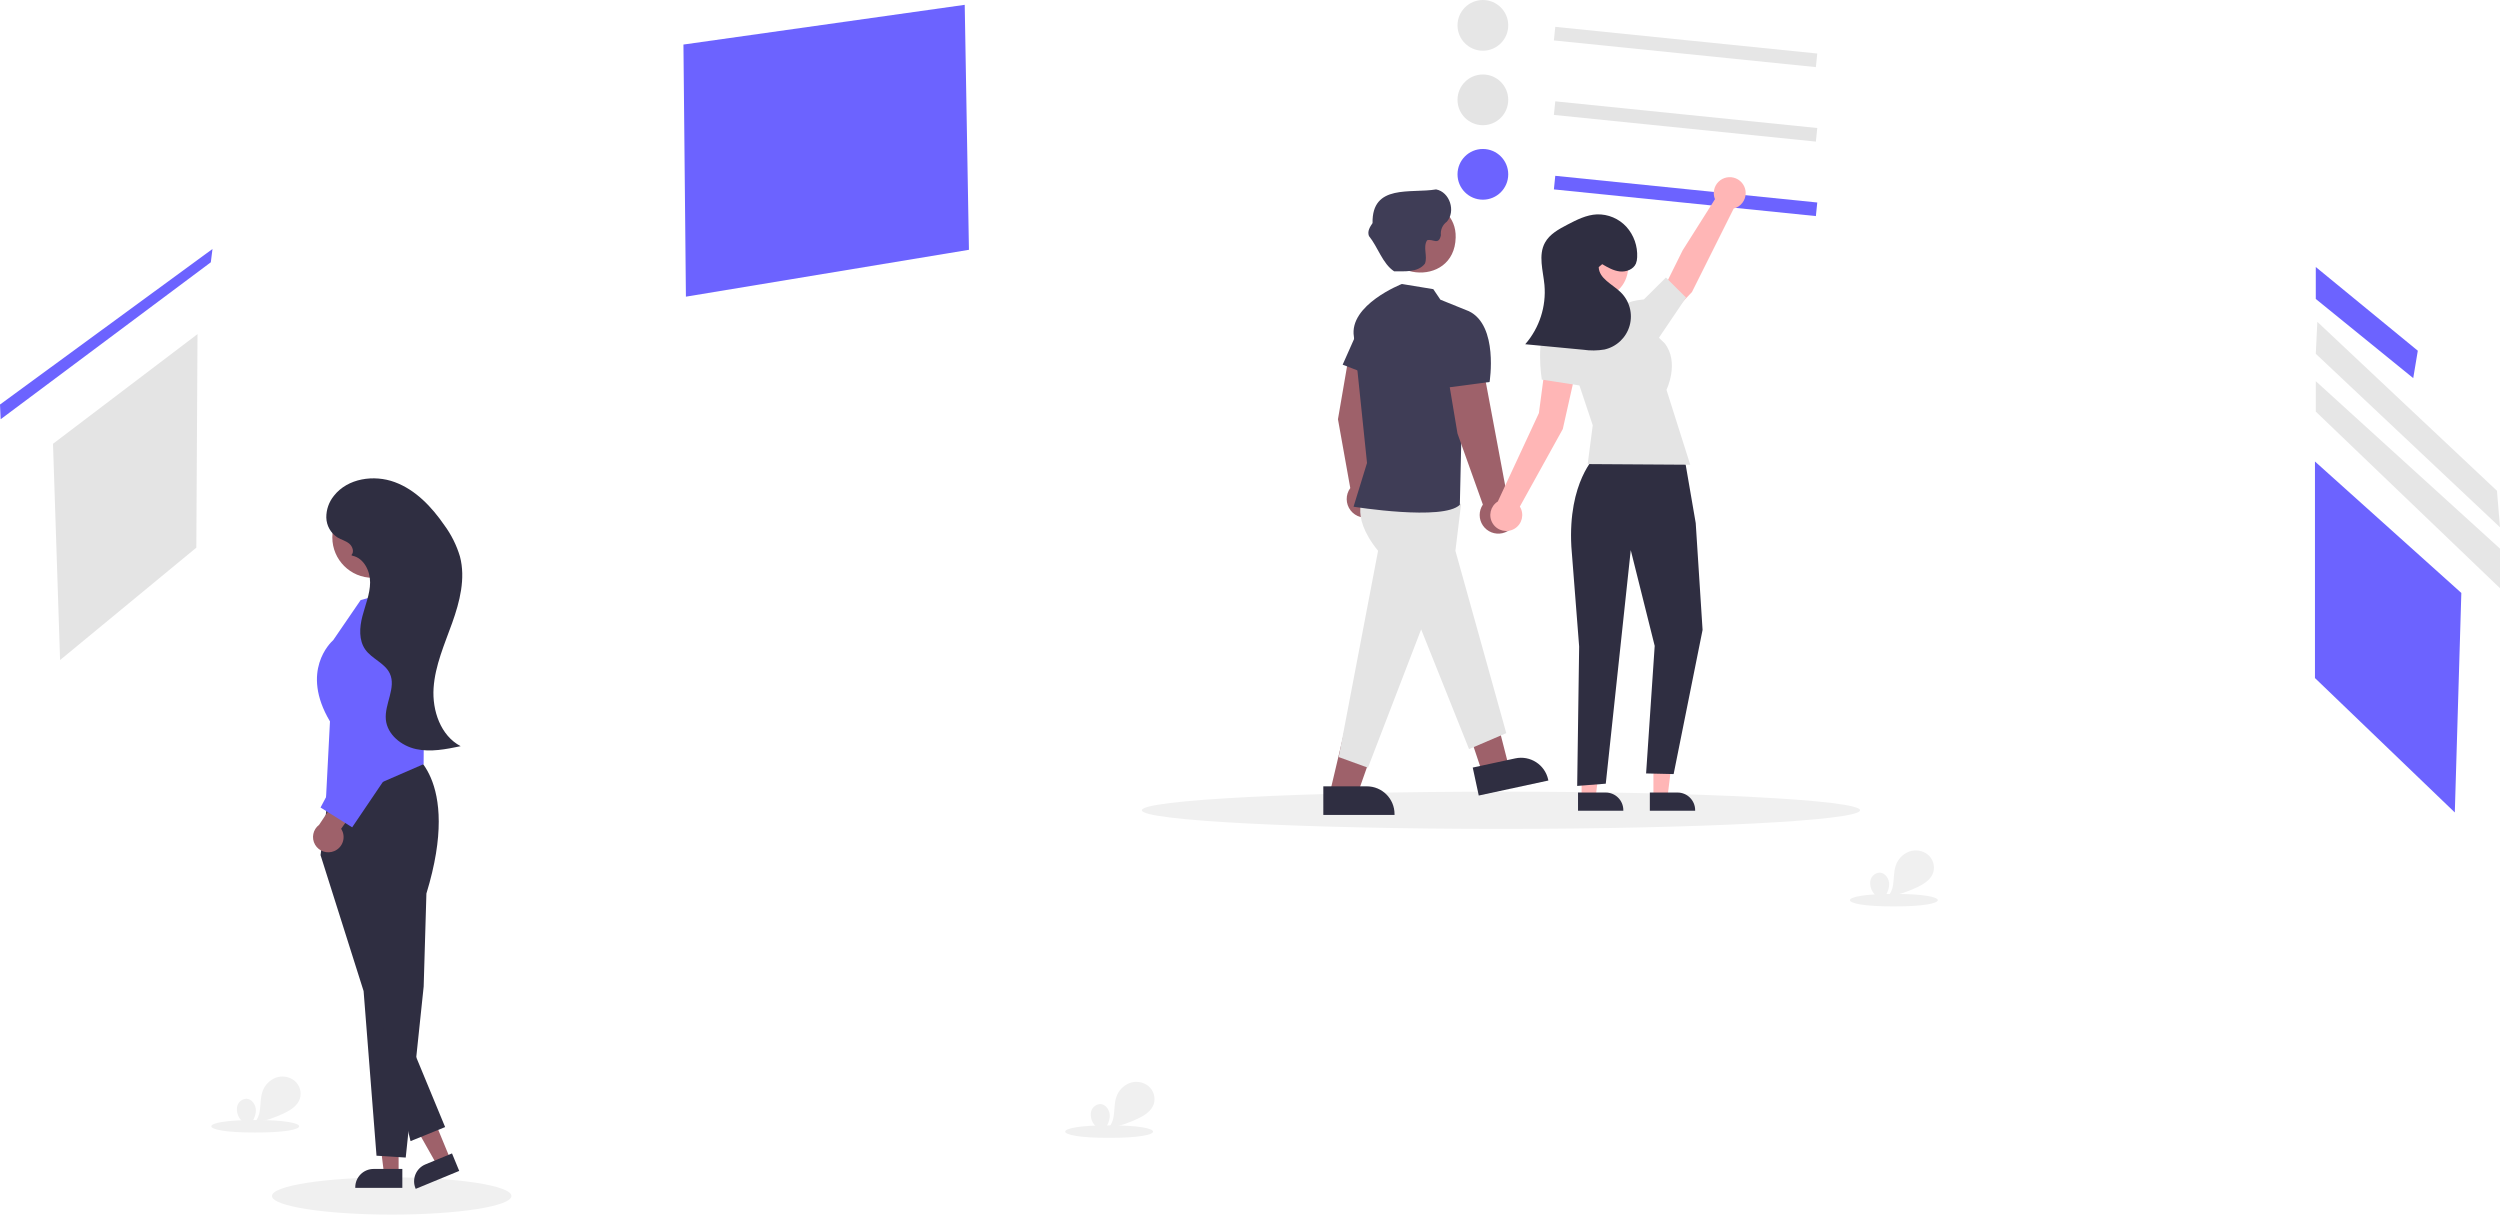
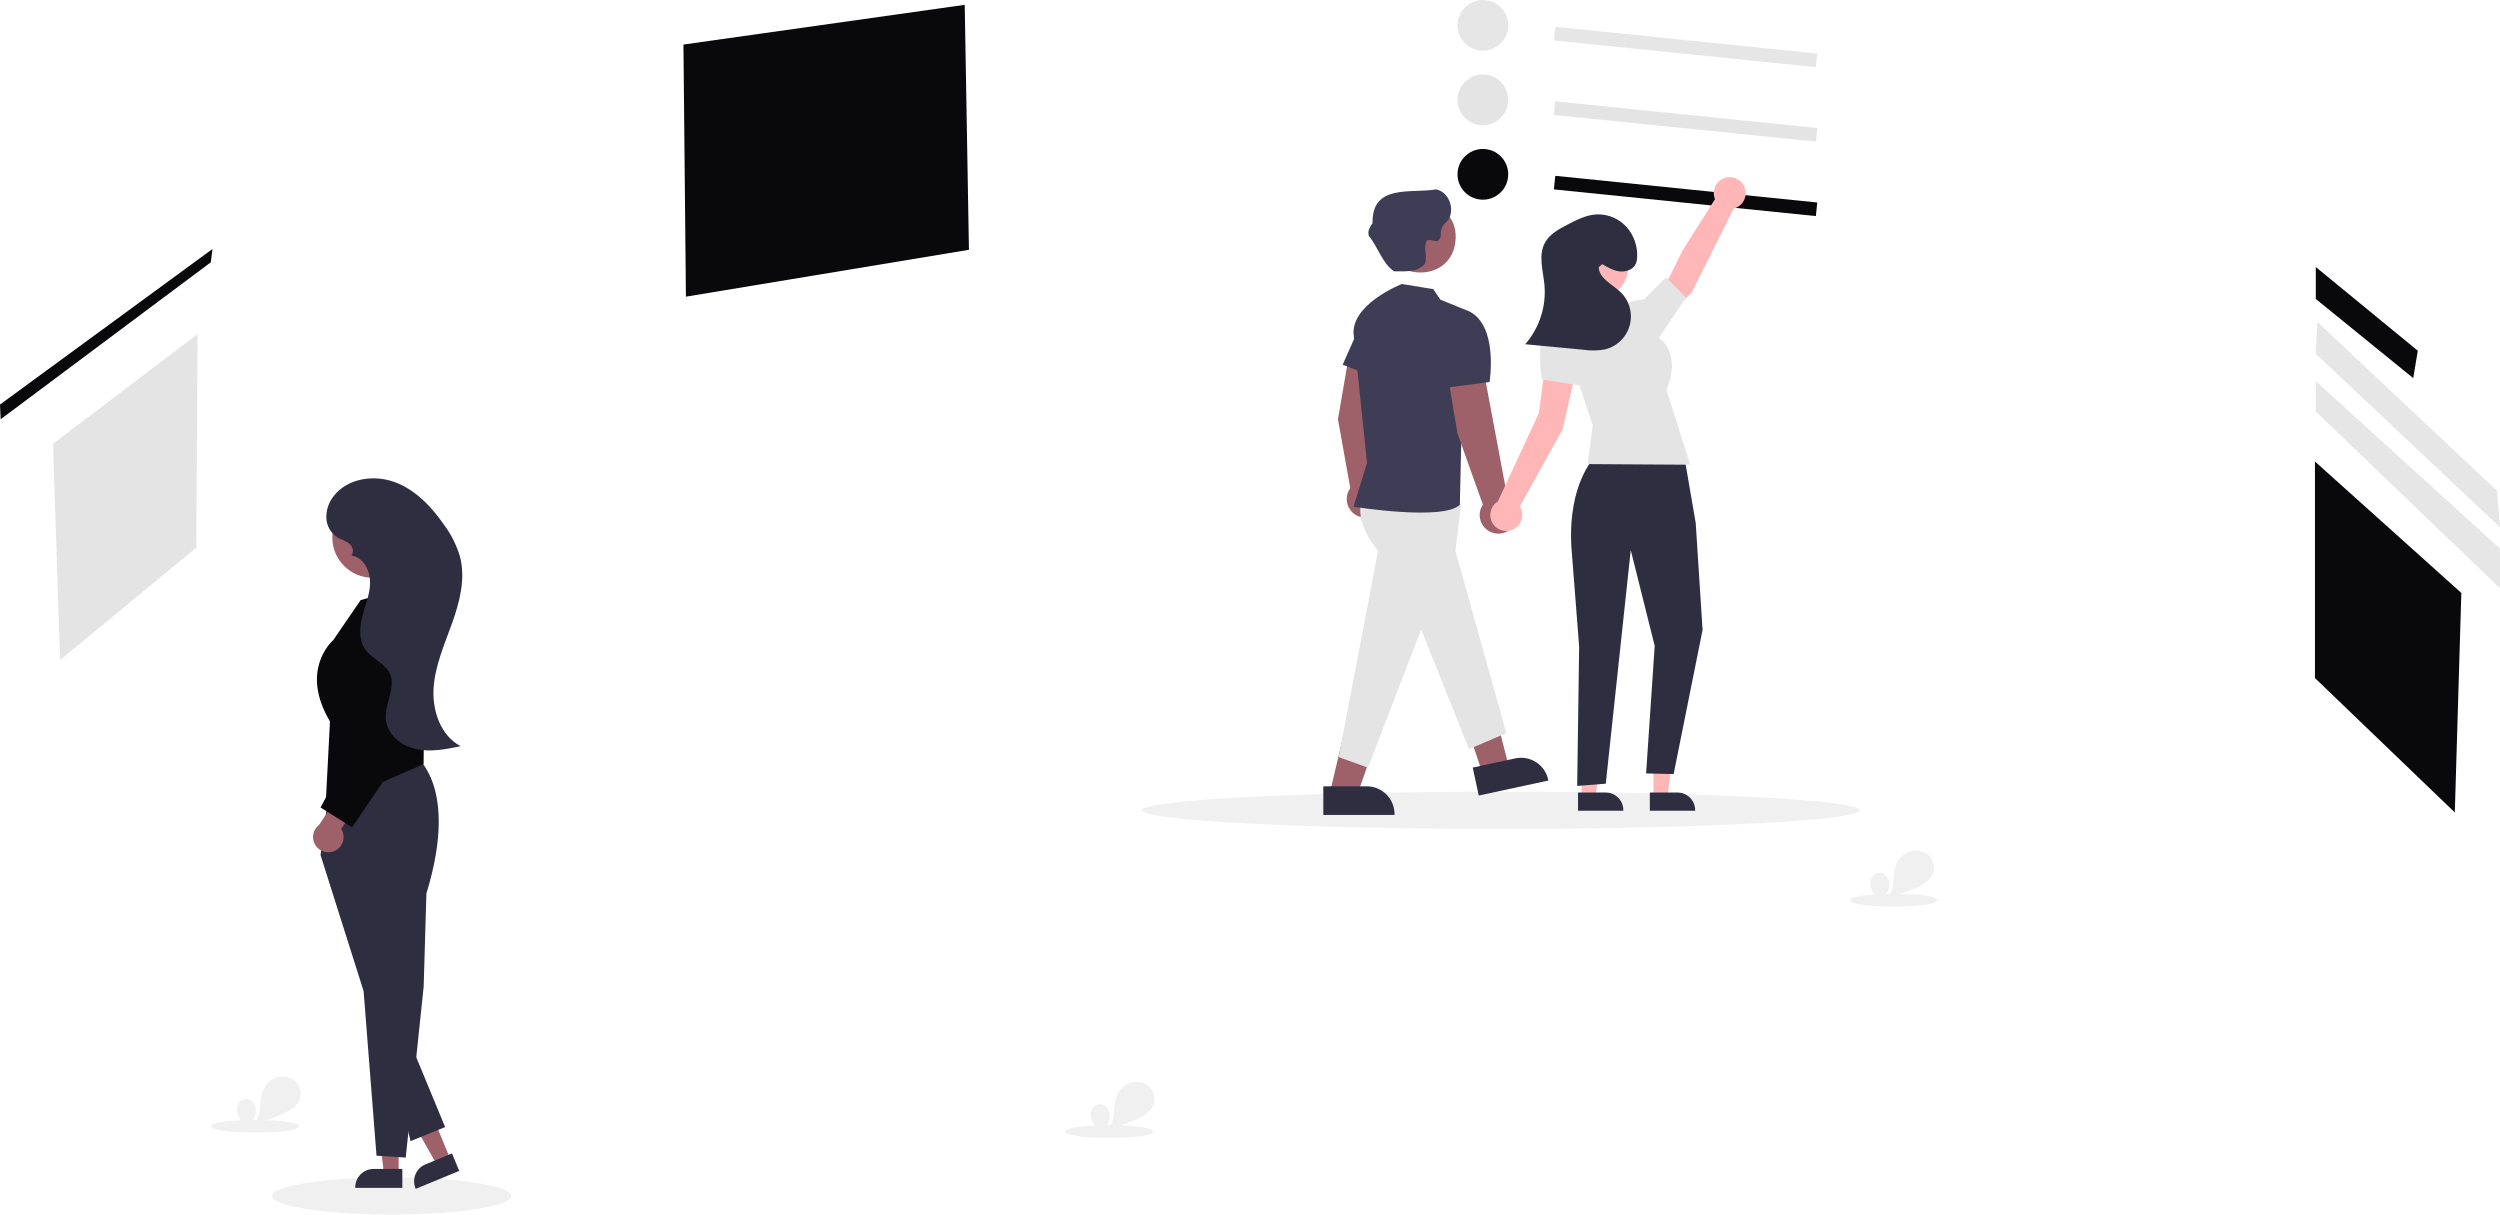
<svg xmlns="http://www.w3.org/2000/svg" data-name="Layer 1" width="939.811" height="456.601" viewBox="0 0 939.811 456.601">
  <ellipse cx="564.249" cy="304.601" rx="135" ry="7" fill="#f0f0f0" />
  <ellipse cx="147.249" cy="449.601" rx="45" ry="7" fill="#f0f0f0" />
  <rect x="761.176" y="189.864" width="5.133" height="98.998" transform="translate(318.1347 753.2232) rotate(-84.18477)" fill="#e6e6e6" />
  <circle cx="557.449" cy="9.534" r="9.533" fill="#e6e6e6" />
  <rect x="761.176" y="217.864" width="5.133" height="98.998" transform="translate(290.2788 778.3862) rotate(-84.18477)" fill="#e4e4e4" />
  <circle cx="557.449" cy="37.534" r="9.533" fill="#e4e4e4" />
-   <rect x="761.176" y="245.864" width="5.133" height="98.998" transform="translate(262.4228 803.5492) rotate(-84.18477)" fill="#6c63ff" />
-   <circle cx="557.449" cy="65.534" r="9.533" fill="#6c63ff" />
+   <rect x="761.176" y="245.864" width="5.133" height="98.998" transform="translate(262.4228 803.5492) rotate(-84.18477)" fill="#09090c" />
+   <circle cx="557.449" cy="65.534" r="9.533" fill="#09090c" />
  <polygon points="19.924 166.829 74.249 125.601 73.806 205.874 22.589 248.125 19.924 166.829" fill="#e4e4e4" />
-   <polygon points="256.922 16.745 362.661 1.81 364.249 93.905 257.852 111.524 256.922 16.745" fill="#6c63ff" />
-   <polygon points="870.249 173.491 870.249 254.894 922.822 305.421 925.276 222.902 870.249 173.491" fill="#6c63ff" />
+   <polygon points="256.922 16.745 362.661 1.81 364.249 93.905 257.852 111.524 256.922 16.745" fill="#09090c" />
+   <polygon points="870.249 173.491 870.249 254.894 922.822 305.421 925.276 222.902 870.249 173.491" fill="#09090c" />
  <g id="f1012d9b-0a3f-4e62-89ec-f75ec41b1f18" data-name="Group 123">
-     <path id="f1db56c4-d40a-4b97-925d-862f8518bc4b-45" data-name="Path 1733" d="M1000.656,322.077v12.01l36.63,29.76,1.72-10.3Z" transform="translate(-130.0944 -221.6996)" fill="#6c63ff" />
+     <path id="f1db56c4-d40a-4b97-925d-862f8518bc4b-12" data-name="Path 1733" d="M1000.656,322.077v12.01l36.63,29.76,1.72-10.3Z" transform="translate(-130.0944 -221.6996)" fill="#09090c" />
  </g>
-   <path id="a03c9d69-04e1-44a9-b627-9efaf6e70c5d-46" data-name="Path 1735" d="M1001.236,342.677l-.58,12.02,69.25,65.23-1.14-13.73Z" transform="translate(-130.0944 -221.6996)" fill="#e6e6e6" />
-   <path id="f49e7db1-285b-4bca-9b97-2387afac8e22-47" data-name="Path 1736" d="M1000.656,364.997v11.44l69.25,66.39v-14.88Z" transform="translate(-130.0944 -221.6996)" fill="#e6e6e6" />
+   <path id="a03c9d69-04e1-44a9-b627-9efaf6e70c5d-13" data-name="Path 1735" d="M1001.236,342.677l-.58,12.02,69.25,65.23-1.14-13.73Z" transform="translate(-130.0944 -221.6996)" fill="#e6e6e6" />
+   <path id="f49e7db1-285b-4bca-9b97-2387afac8e22-14" data-name="Path 1736" d="M1000.656,364.997v11.44l69.25,66.39v-14.88Z" transform="translate(-130.0944 -221.6996)" fill="#e6e6e6" />
  <polygon points="149.849 441.23 144.362 441.23 141.751 420.063 149.85 420.063 149.849 441.23" fill="#9e616a" />
  <path d="M281.343,668.249l-17.695-.001v-.224a6.888,6.888,0,0,1,6.887-6.887h0l10.807 0Z" transform="translate(-130.0944 -221.6996)" fill="#2f2e41" />
  <polygon points="169.309 435.789 164.236 437.882 153.748 419.313 161.234 416.223 169.309 435.789" fill="#9e616a" />
  <path d="M302.727,661.872,286.37,668.622l-.085-.207a6.888,6.888,0,0,1,3.739-8.994l0-0,9.99-4.123Z" transform="translate(-130.0944 -221.6996)" fill="#2f2e41" />
  <path d="M283.559,503.746s20.362,9.65,6.833,53.852l-1.029,34.97-6.748,64.288-10.98-.699-4.856-61.888-16.186-51.117,3.212-24.689Z" transform="translate(-130.0944 -221.6996)" fill="#2f2e41" />
-   <path d="M252.482,524.987l1.656-32.095c-11.26-18.909.281-29.712,1.219-30.541l10.318-15.067,9.027-2.478a11.895,11.895,0,0,1,15.044,11.562l-.405,52.587Z" transform="translate(-130.0944 -221.6996)" fill="#6c63ff" />
+   <path d="M252.482,524.987l1.656-32.095c-11.26-18.909.281-29.712,1.219-30.541l10.318-15.067,9.027-2.478a11.895,11.895,0,0,1,15.044,11.562l-.405,52.587Z" transform="translate(-130.0944 -221.6996)" fill="#09090c" />
  <polygon points="142.984 381.916 154.331 428.978 167.334 423.693 149.713 381.096 142.984 381.916" fill="#2f2e41" />
  <path d="M255.777,541.633a5.71,5.71,0,0,0,2.557-8.374l11.505-16.293-9.585-.549-10.195,15.352a5.741,5.741,0,0,0,5.718,9.864Z" transform="translate(-130.0944 -221.6996)" fill="#9e616a" />
-   <polygon points="129.675 241.325 134.705 276.81 120.497 303.566 132.386 311.008 152.869 280.727 144.292 237.823 129.675 241.325" fill="#6c63ff" />
+   <polygon points="129.675 241.325 134.705 276.81 120.497 303.566 132.386 311.008 152.869 280.727 144.292 237.823 129.675 241.325" fill="#09090c" />
  <circle id="aaba450f-0f04-490f-b553-501192395cc8" data-name="Ellipse 360" cx="140.107" cy="202.034" r="15.18" fill="#9e616a" />
  <path d="M293.09,480.338c.567-8.493,4.123-16.446,6.989-24.461,2.866-8.014,5.091-16.737,2.924-24.968a38.378,38.378,0,0,0-5.886-11.797c-4.742-6.877-10.787-13.271-18.621-16.169-7.834-2.898-17.707-1.453-22.86,5.12a12.743,12.743,0,0,0-2.876,8.204,9.149,9.149,0,0,0,4.146,7.441c1.431.866,3.133,1.273,4.436,2.322,1.303,1.049,2.016,3.183.831,4.364l.473.233c4.246.915,6.614,5.727,6.578,10.07s-1.802,8.455-2.896,12.658c-1.093,4.203-1.413,9.024,1.111,12.558,2.509,3.514,7.36,5.059,9.191,8.969,2.499,5.336-2.03,11.444-1.487,17.311.522,5.633,5.801,9.886,11.326,11.1,5.525,1.214,11.263.065,16.802-1.083C295.735,498.258,292.523,488.831,293.09,480.338Z" transform="translate(-130.0944 -221.6996)" fill="#2f2e41" />
  <path d="M644.687,402.432l.741-24.663-3.292-22.937-4.926.334-4.145,24.134,4.631,25.876a6.995,6.995,0,1,0,6.991-2.744Z" transform="translate(-130.0944 -221.6996)" fill="#9e616a" />
  <polygon points="513.97 238.601 500.162 297.058 510.566 297.797 530.506 241.219 513.97 238.601" fill="#9e616a" />
  <polygon points="538.584 234.759 557.64 291.722 566.872 286.869 552.249 229.601 538.584 234.759" fill="#9e616a" />
  <path d="M643.346,407.396s-6.616,7.316,4.801,21.36l-14.804,77.544,11,4,20-52,18,45,14-6-19.124-68.544,2.124-17.456-5.287-4.886Z" transform="translate(-130.0944 -221.6996)" fill="#e4e4e4" />
  <path d="M657.086,328.456s-20.022,7.844-18.022,19.844l4.925,47.436-5.066,16.451s33.784,5.426,39.962-.73l1.178-52.156,2.213-20.615-10.701-4.329-2.67-3.96Z" transform="translate(-130.0944 -221.6996)" fill="#3f3d56" />
  <polygon points="512.042 120.652 504.74 137.093 515.596 141.297 512.042 120.652" fill="#3f3d56" />
  <path d="M696.87,409.26l-8.805-47.004-14.008-1.17,3.948,23.596,9.539,26.699a7.003,7.003,0,1,0,9.327-2.12Z" transform="translate(-130.0944 -221.6996)" fill="#9e616a" />
  <path d="M666.347,344.43l8.079,22.936,15.638-2.066s3.426-21.23-7.787-26.615Z" transform="translate(-130.0944 -221.6996)" fill="#3f3d56" />
-   <path id="aadf75e6-ac14-4c0d-b07b-d38ba10ebdab-48" data-name="Path 1770" d="M677.318,310.96c-.407,19.635-30.652,16.282-26.644-3.008C653.76,292.6,677.73,295.329,677.318,310.96Z" transform="translate(-130.0944 -221.6996)" fill="#9e616a" />
-   <path id="e2c3cfee-80d7-4301-b109-7608295bf7e0-49" data-name="Path 1784" d="M669.948,292.9c-9.482,1.616-24.167-2.185-23.879,12.66-.973,1.454-2.041,3.047-1.351,4.87,3.345,4.079,5.092,10.396,9.459,13.261,3.892-.029,8.971.514,11.581-2.881,1.109-2.784-.853-6.178.82-8.79,2.193-.7,4.333,2.107,5.19-1.89a5.44,5.44,0,0,1,2.23-5.089C677.432,301.108,675.092,293.862,669.948,292.9Z" transform="translate(-130.0944 -221.6996)" fill="#3f3d56" />
+   <path id="aadf75e6-ac14-4c0d-b07b-d38ba10ebdab-15" data-name="Path 1770" d="M677.318,310.96c-.407,19.635-30.652,16.282-26.644-3.008C653.76,292.6,677.73,295.329,677.318,310.96Z" transform="translate(-130.0944 -221.6996)" fill="#9e616a" />
+   <path id="e2c3cfee-80d7-4301-b109-7608295bf7e0-16" data-name="Path 1784" d="M669.948,292.9c-9.482,1.616-24.167-2.185-23.879,12.66-.973,1.454-2.041,3.047-1.351,4.87,3.345,4.079,5.092,10.396,9.459,13.261,3.892-.029,8.971.514,11.581-2.881,1.109-2.784-.853-6.178.82-8.79,2.193-.7,4.333,2.107,5.19-1.89a5.44,5.44,0,0,1,2.23-5.089C677.432,301.108,675.092,293.862,669.948,292.9Z" transform="translate(-130.0944 -221.6996)" fill="#3f3d56" />
  <path d="M627.562,517.301l16.351-.001h.001a10.421,10.421,0,0,1,10.42,10.42v.339l-26.771.001Z" transform="translate(-130.0944 -221.6996)" fill="#2f2e41" />
  <path d="M683.729,510.243l15.983-3.447.001-0a10.421,10.421,0,0,1,12.382,7.99l.071.331-26.17,5.643Z" transform="translate(-130.0944 -221.6996)" fill="#2f2e41" />
  <polygon points="621.563 299.657 626.846 299.657 629.359 279.281 621.562 279.281 621.563 299.657" fill="#ffb6b6" />
  <path d="M750.31,519.632l10.403-0h0a6.63,6.63,0,0,1,6.63,6.63v.215l-17.033.001Z" transform="translate(-130.0944 -221.6996)" fill="#2f2e41" />
  <polygon points="594.563 299.657 599.846 299.657 602.359 279.281 594.562 279.281 594.563 299.657" fill="#ffb6b6" />
  <path d="M723.31,519.632l10.403-0h0a6.63,6.63,0,0,1,6.63,6.63v.215l-17.033.001Z" transform="translate(-130.0944 -221.6996)" fill="#2f2e41" />
  <path d="M786.344,294.3a6,6,0,1,0-11.549,2.279l-12.14,19.207-7.557,15.23,6.236,5.535,4.799-5.051,15.696-31.393A5.997,5.997,0,0,0,786.344,294.3Z" transform="translate(-130.0944 -221.6996)" fill="#ffb6b6" />
  <path d="M723.344,357.3l-11.899-1.844-2.835,21.528-15.444,33.234a6.003,6.003,0,1,0,8.273,1.925l16.148-29.158Z" transform="translate(-130.0944 -221.6996)" fill="#ffb6b6" />
  <path d="M729.938,393.163s-10.464,9.676-9.134,34.007l2.931,37.587-.739,52.394,10.748-.845,9.39-87.806,9,36-3.231,47.956,10.353.24,10.878-54.196-2.578-40.174L763.224,393.163Z" transform="translate(-130.0944 -221.6996)" fill="#2f2e41" />
  <path d="M741.133,336.5l-25,7,12.712,38.086-1.9,14.57,38.547.25-8.927-28.162s5.01-10.302-.711-17.523Z" transform="translate(-130.0944 -221.6996)" fill="#e4e4e4" />
  <path d="M738.133,342.5l3-6s-.097-1.508,6.952-2.254l8.27-8.22,7.57,7.545L751.133,352.5Z" transform="translate(-130.0944 -221.6996)" fill="#e4e4e4" />
  <path d="M726.133,348.5s-9-10-14-5-2.436,20.899-2.436,20.899l15.573,2.417Z" transform="translate(-130.0944 -221.6996)" fill="#e4e4e4" />
-   <path id="bf97ead5-a8ed-4eb0-acc5-869eed05cf08-50" data-name="Ellipse 358" d="M730.698,310.061c15.327.069,15.326,23.373-.001,23.44C715.371,333.432,715.372,310.127,730.698,310.061Z" transform="translate(-130.0944 -221.6996)" fill="#ffb6b6" />
+   <path id="bf97ead5-a8ed-4eb0-acc5-869eed05cf08-17" data-name="Ellipse 358" d="M730.698,310.061c15.327.069,15.326,23.373-.001,23.44C715.371,333.432,715.372,310.127,730.698,310.061Z" transform="translate(-130.0944 -221.6996)" fill="#ffb6b6" />
  <path d="M732.404,321.006c2.072,1.22,4.225,2.468,6.615,2.73s5.096-.744,6.055-2.949a6.804,6.804,0,0,0,.469-2.396,15.93,15.93,0,0,0-4.032-11.415,14.446,14.446,0,0,0-11.086-4.687c-3.96.172-7.62,2.047-11.134,3.881-3.232,1.687-6.644,3.545-8.4,6.74-2.602,4.734-.705,10.53-.2,15.908a29.968,29.968,0,0,1-7.225,22.29l21.807,2.066a25.524,25.524,0,0,0,7.962-.081,12.726,12.726,0,0,0,6.052-21.588c-3.095-2.98-8.073-5.09-8.196-9.385" transform="translate(-130.0944 -221.6996)" fill="#2f2e41" />
-   <polygon points="0 152.075 79.881 93.598 79.249 98.601 0.249 157.601 0 152.075" fill="#6c63ff" />
-   <path id="e675ae52-c925-4d34-8b81-f405477c3ca7-51" data-name="Ellipse 365" d="M547.044,644.758c22.026-.091,22.026,4.771-.001,4.68C525.018,649.528,525.018,644.667,547.044,644.758Z" transform="translate(-130.0944 -221.6996)" fill="#f0f0f0" />
-   <path id="e3c5ec81-3296-48b2-bdc0-fdf32bb949c4-52" data-name="Ellipse 365" d="M226.044,642.758c22.026-.091,22.026,4.771-.001,4.68C204.018,647.528,204.018,642.667,226.044,642.758Z" transform="translate(-130.0944 -221.6996)" fill="#f0f0f0" />
-   <path id="a417f11e-12d9-4890-9c52-a0b47cfebf3d-53" data-name="Ellipse 365" d="M842.044,557.758c22.026-.091,22.026,4.771-.001,4.68C820.018,562.528,820.018,557.667,842.044,557.758Z" transform="translate(-130.0944 -221.6996)" fill="#f0f0f0" />
+   <polygon points="0 152.075 79.881 93.598 79.249 98.601 0.249 157.601 0 152.075" fill="#09090c" />
+   <path id="e675ae52-c925-4d34-8b81-f405477c3ca7-18" data-name="Ellipse 365" d="M547.044,644.758c22.026-.091,22.026,4.771-.001,4.68C525.018,649.528,525.018,644.667,547.044,644.758Z" transform="translate(-130.0944 -221.6996)" fill="#f0f0f0" />
+   <path id="e3c5ec81-3296-48b2-bdc0-fdf32bb949c4-19" data-name="Ellipse 365" d="M226.044,642.758c22.026-.091,22.026,4.771-.001,4.68C204.018,647.528,204.018,642.667,226.044,642.758Z" transform="translate(-130.0944 -221.6996)" fill="#f0f0f0" />
+   <path id="a417f11e-12d9-4890-9c52-a0b47cfebf3d-20" data-name="Ellipse 365" d="M842.044,557.758c22.026-.091,22.026,4.771-.001,4.68C820.018,562.528,820.018,557.667,842.044,557.758Z" transform="translate(-130.0944 -221.6996)" fill="#f0f0f0" />
  <path d="M840.285,554.205c.045-2.134-1.487-4.453-3.621-4.468a3.774,3.774,0,0,0-3.469,3.167,6.174,6.174,0,0,0,1.396,4.753,18.306,18.306,0,0,0,3.8,3.379l.377-1.375a4.397,4.397,0,0,1-.835.41C839.081,558.271,840.241,556.339,840.285,554.205Z" transform="translate(-130.0944 -221.6996)" fill="#f0f0f0" />
  <path d="M838.768,559.661a4.874,4.874,0,0,0,.897-.743c-.247.05-.49.115-.738.161Z" transform="translate(-130.0944 -221.6996)" fill="#f0f0f0" />
  <path d="M854.796,542.953a7.319,7.319,0,0,0-7.076-1.1,8.545,8.545,0,0,0-4.981,5.272c-.772,2.295-.613,4.788-.988,7.18a8.571,8.571,0,0,1-2.086,4.614,48.206,48.206,0,0,0,11.089-3.656c2.556-1.208,5.201-2.872,6.087-5.556A6.411,6.411,0,0,0,854.796,542.953Z" transform="translate(-130.0944 -221.6996)" fill="#f0f0f0" />
  <path d="M547.285,641.205c.045-2.134-1.487-4.453-3.621-4.468a3.774,3.774,0,0,0-3.469,3.167,6.174,6.174,0,0,0,1.396,4.753,18.306,18.306,0,0,0,3.8,3.379l.377-1.375a4.397,4.397,0,0,1-.835.41C546.081,645.271,547.241,643.339,547.285,641.205Z" transform="translate(-130.0944 -221.6996)" fill="#f0f0f0" />
  <path d="M545.768,646.661a4.874,4.874,0,0,0,.897-.743c-.247.05-.49.115-.738.161Z" transform="translate(-130.0944 -221.6996)" fill="#f0f0f0" />
  <path d="M561.796,629.953a7.319,7.319,0,0,0-7.076-1.1,8.545,8.545,0,0,0-4.981,5.272c-.772,2.295-.613,4.788-.988,7.18a8.571,8.571,0,0,1-2.086,4.614,48.206,48.206,0,0,0,11.089-3.656c2.556-1.208,5.201-2.872,6.087-5.556A6.411,6.411,0,0,0,561.796,629.953Z" transform="translate(-130.0944 -221.6996)" fill="#f0f0f0" />
  <path d="M226.285,639.205c.045-2.134-1.487-4.453-3.621-4.468a3.774,3.774,0,0,0-3.469,3.167,6.174,6.174,0,0,0,1.396,4.753,18.306,18.306,0,0,0,3.8,3.379l.377-1.375a4.397,4.397,0,0,1-.835.41C225.081,643.271,226.241,641.339,226.285,639.205Z" transform="translate(-130.0944 -221.6996)" fill="#f0f0f0" />
  <path d="M224.768,644.661a4.874,4.874,0,0,0,.897-.743c-.247.05-.49.115-.738.161Z" transform="translate(-130.0944 -221.6996)" fill="#f0f0f0" />
  <path d="M240.796,627.953a7.319,7.319,0,0,0-7.076-1.1,8.545,8.545,0,0,0-4.981,5.272c-.772,2.295-.613,4.788-.988,7.18a8.571,8.571,0,0,1-2.086,4.614,48.206,48.206,0,0,0,11.089-3.656c2.556-1.208,5.201-2.872,6.087-5.556A6.411,6.411,0,0,0,240.796,627.953Z" transform="translate(-130.0944 -221.6996)" fill="#f0f0f0" />
</svg>
